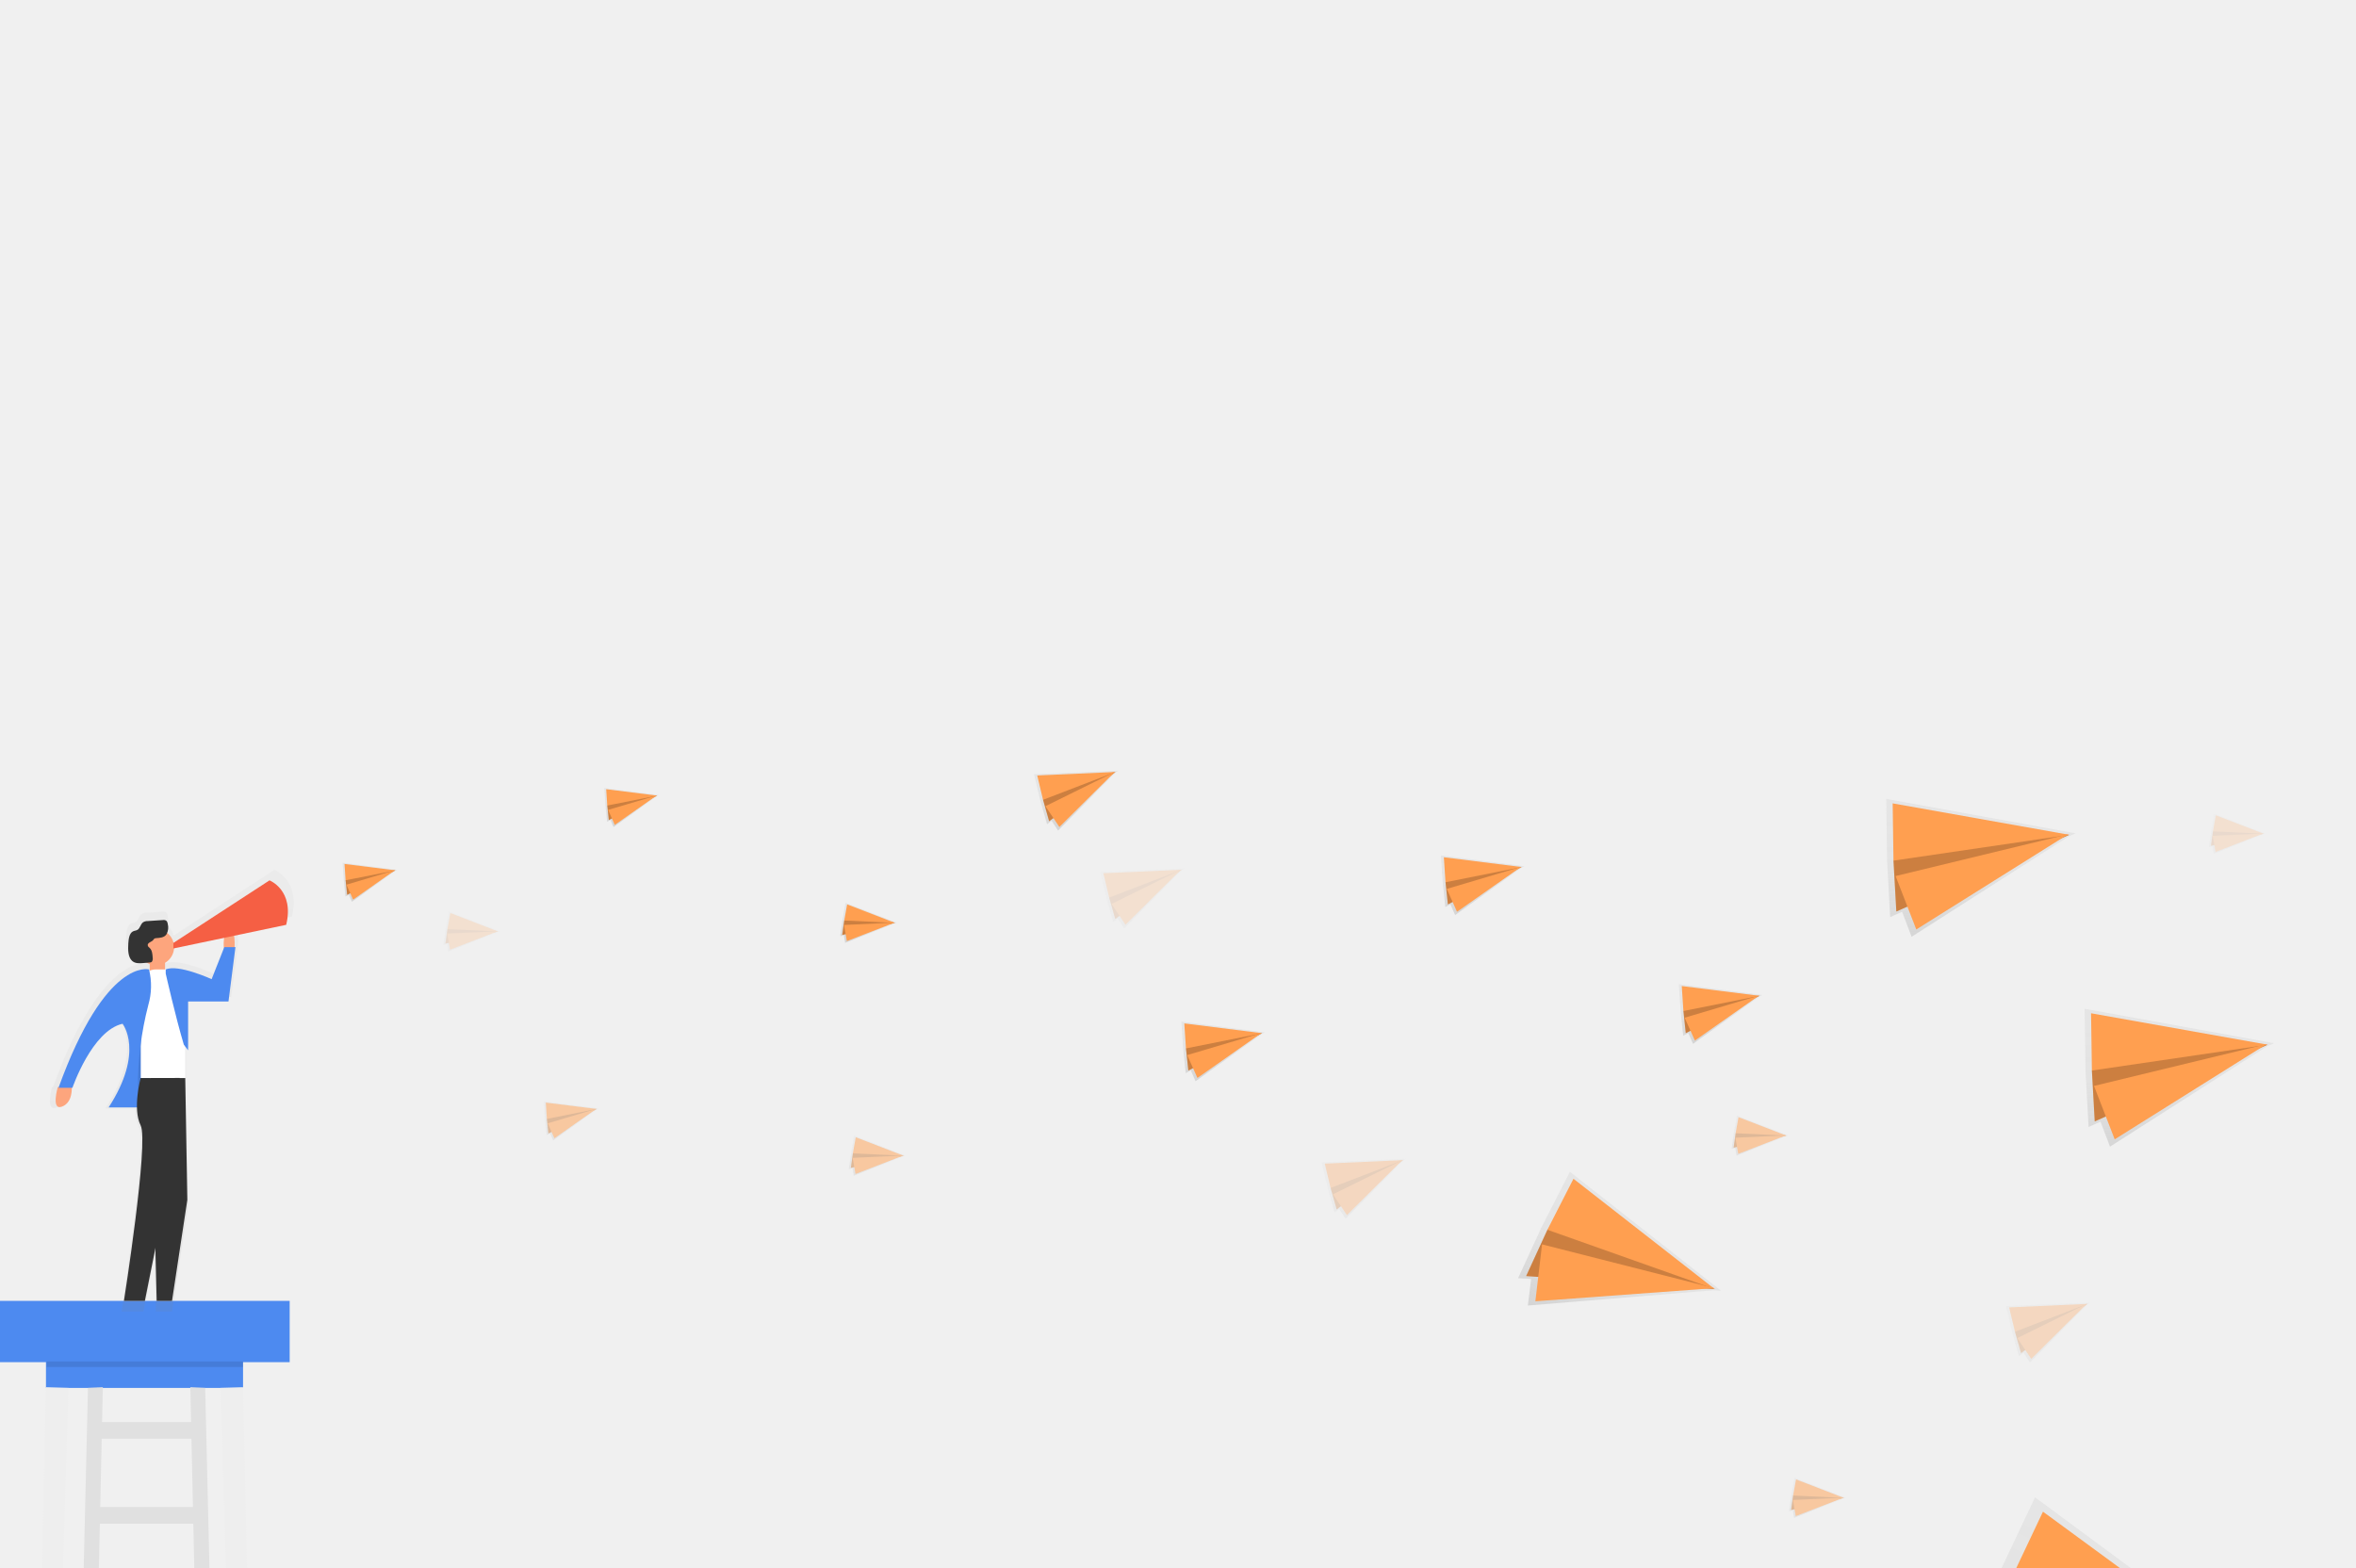
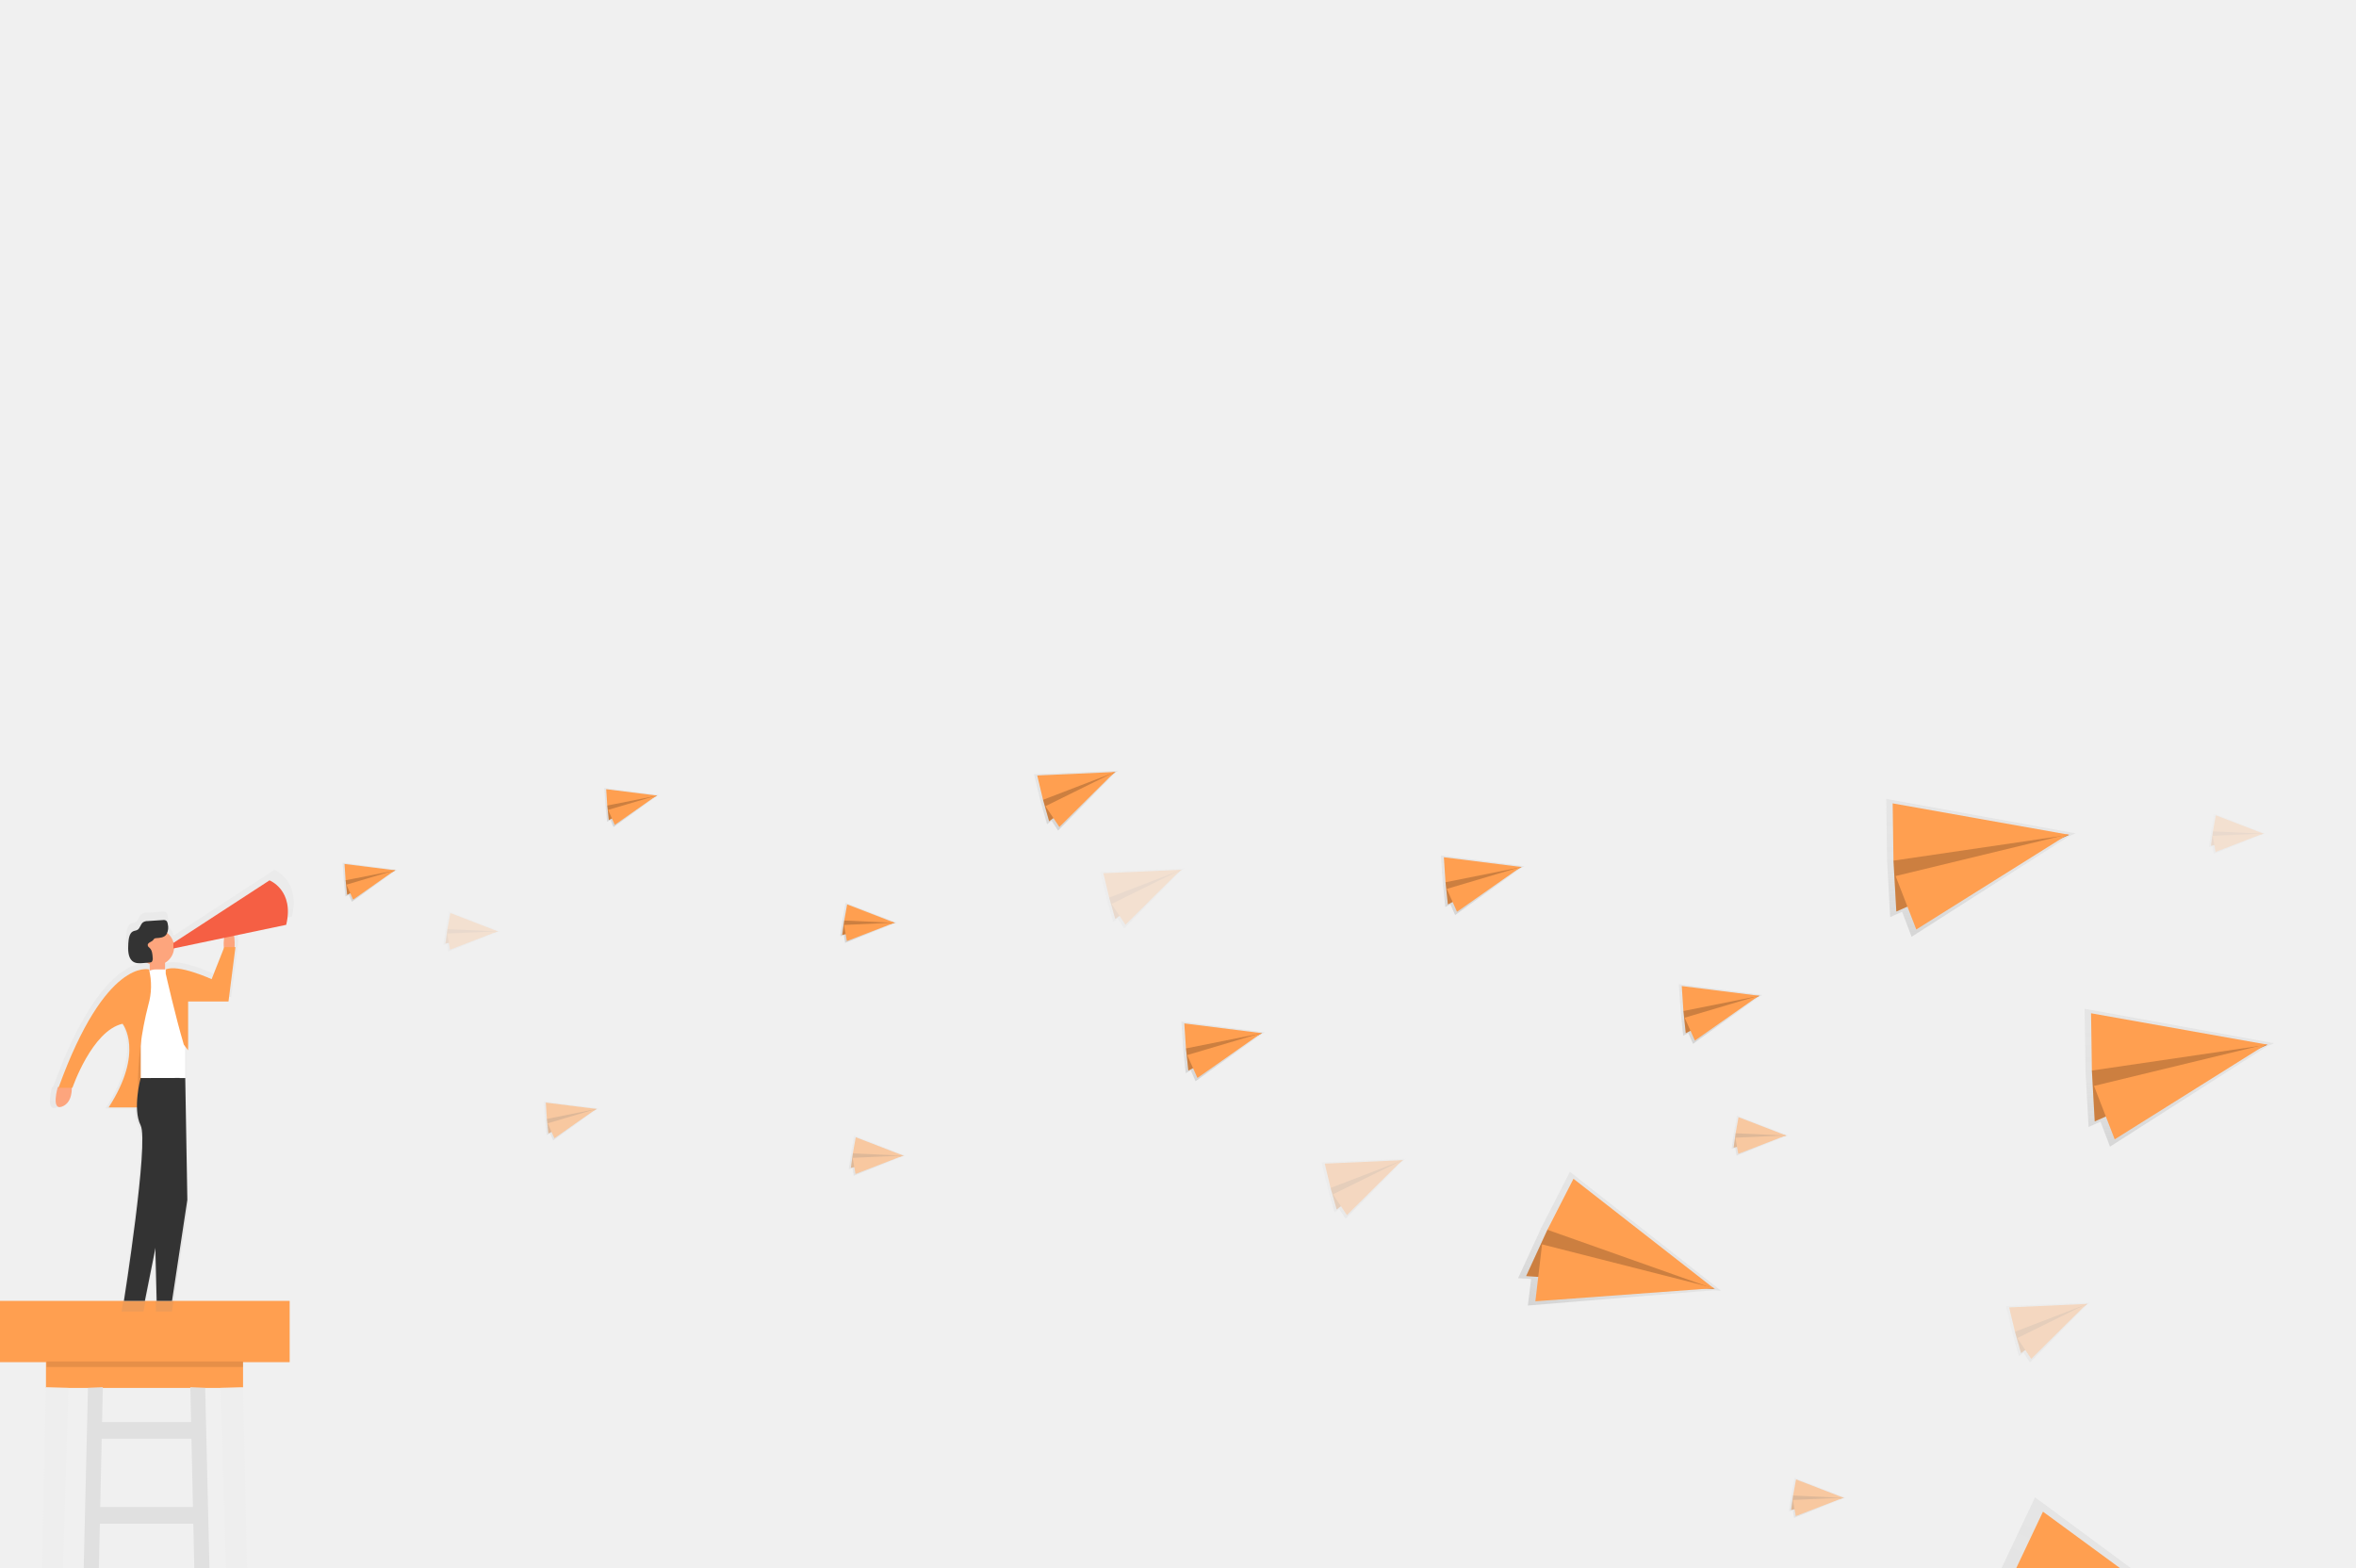
<svg xmlns="http://www.w3.org/2000/svg" xmlns:xlink="http://www.w3.org/1999/xlink" id="c1beeda2-3973-4ae6-86a9-52f16471172f" data-name="Layer 1" width="901.87" height="600" viewBox="0 0 901 10">
  <defs>
    <linearGradient id="cb4c75d7-b8af-4b7c-b93c-0d81a615737d" x1="214.76" y1="345.82" x2="214.76" y2="176.98" gradientUnits="userSpaceOnUse">
      <stop offset="0" stop-color="gray" stop-opacity="0.25" />
      <stop offset="0.54" stop-color="gray" stop-opacity="0.12" />
      <stop offset="1" stop-color="gray" stop-opacity="0.1" />
    </linearGradient>
    <linearGradient id="7dbfc0ad-0edd-4962-ae53-3e10f8076a30" x1="370.41" y1="529.73" x2="370.41" y2="514.61" gradientTransform="translate(-261.96 -454.67) rotate(-3.75)" xlink:href="#cb4c75d7-b8af-4b7c-b93c-0d81a615737d" />
    <linearGradient id="2e677a00-ad84-462f-a755-cc915391eaef" x1="472.13" y1="507.75" x2="472.13" y2="492.63" gradientTransform="translate(-261.96 -454.67) rotate(-3.75)" xlink:href="#cb4c75d7-b8af-4b7c-b93c-0d81a615737d" />
    <linearGradient id="6fc9dfcb-959f-45f5-9e30-981ed1ece4ee" x1="646.14" y1="517.73" x2="646.14" y2="494.63" gradientTransform="translate(-332.83 -332.73) rotate(-13.48)" xlink:href="#cb4c75d7-b8af-4b7c-b93c-0d81a615737d" />
    <linearGradient id="39a84653-3cf1-4134-ab42-bf2b0e824fc4" x1="557.24" y1="563.18" x2="557.24" y2="548.06" gradientTransform="translate(-117.85 -585.68) rotate(10.2)" xlink:href="#cb4c75d7-b8af-4b7c-b93c-0d81a615737d" />
    <linearGradient id="7782327f-ae36-4a9a-b462-151375f444b6" x1="441.24" y1="625.84" x2="441.24" y2="610.73" gradientTransform="translate(-261.96 -454.67) rotate(-3.75)" xlink:href="#cb4c75d7-b8af-4b7c-b93c-0d81a615737d" />
    <linearGradient id="8fce74bc-e786-4184-8196-133889bce917" x1="662.02" y1="559.99" x2="662.02" y2="536.88" gradientTransform="translate(-332.83 -332.73) rotate(-13.48)" xlink:href="#cb4c75d7-b8af-4b7c-b93c-0d81a615737d" />
    <linearGradient id="ec4cef39-2f7d-4633-a76d-8aa6eb49d472" x1="718.48" y1="687.72" x2="718.48" y2="664.62" gradientTransform="translate(-332.83 -332.73) rotate(-13.48)" xlink:href="#cb4c75d7-b8af-4b7c-b93c-0d81a615737d" />
    <linearGradient id="a0c3a354-3d2b-4575-9c71-49ce4224960a" x1="960.18" y1="802.18" x2="960.18" y2="779.08" gradientTransform="translate(-332.83 -332.73) rotate(-13.48)" xlink:href="#cb4c75d7-b8af-4b7c-b93c-0d81a615737d" />
    <linearGradient id="40fab73a-0f13-498f-8851-d851c09f96b3" x1="576.26" y1="650.26" x2="576.26" y2="635.14" gradientTransform="translate(-117.85 -585.68) rotate(10.2)" xlink:href="#cb4c75d7-b8af-4b7c-b93c-0d81a615737d" />
    <linearGradient id="0d812ec4-18d3-4fc9-95b5-b567b3aa17d2" x1="953.34" y1="715.38" x2="953.34" y2="700.26" gradientTransform="translate(-117.85 -585.68) rotate(10.2)" xlink:href="#cb4c75d7-b8af-4b7c-b93c-0d81a615737d" />
    <linearGradient id="c67bcd62-ea1d-4e84-87c1-af7379266e5a" x1="907.15" y1="582.9" x2="907.15" y2="567.79" gradientTransform="translate(-117.85 -585.68) rotate(10.2)" xlink:href="#cb4c75d7-b8af-4b7c-b93c-0d81a615737d" />
    <linearGradient id="7fce4d5f-14d9-4f34-a1c1-b993bca17afd" x1="1066.36" y1="436.94" x2="1066.36" y2="421.82" gradientTransform="translate(-117.85 -585.68) rotate(10.2)" xlink:href="#cb4c75d7-b8af-4b7c-b93c-0d81a615737d" />
    <linearGradient id="fb214ff2-ed96-4be0-880a-75de4a76f8f9" x1="408.47" y1="593.3" x2="408.47" y2="578.18" gradientTransform="translate(-117.85 -585.68) rotate(10.2)" xlink:href="#cb4c75d7-b8af-4b7c-b93c-0d81a615737d" />
    <linearGradient id="4d87164c-caac-4a77-9549-821d8d9bfaaa" x1="795.18" y1="562.41" x2="795.18" y2="539.31" gradientTransform="translate(-261.96 -454.67) rotate(-3.75)" xlink:href="#cb4c75d7-b8af-4b7c-b93c-0d81a615737d" />
    <linearGradient id="468c021b-e5c9-4e7f-8066-86a3295c31c0" x1="818.98" y1="744.95" x2="818.98" y2="692.09" gradientTransform="translate(218.15 -819.06) rotate(27.07)" xlink:href="#cb4c75d7-b8af-4b7c-b93c-0d81a615737d" />
    <linearGradient id="2bba3003-1a7c-40bc-8007-601995116a1b" x1="1009.63" y1="941.57" x2="1009.63" y2="831.19" gradientTransform="matrix(0.9, 0.43, -0.43, 0.9, 289.5, -873.01)" xlink:href="#cb4c75d7-b8af-4b7c-b93c-0d81a615737d" />
    <linearGradient id="7d984b9b-79bf-4ccd-9c01-273bb4695a47" x1="983.97" y1="578.48" x2="983.97" y2="525.62" gradientTransform="matrix(1, -0.01, 0.01, 1, -233.9, -501.24)" xlink:href="#cb4c75d7-b8af-4b7c-b93c-0d81a615737d" />
    <linearGradient id="fce4593a-d20b-4d6c-94f1-f929bcf1e06a" x1="1058.69" y1="659.83" x2="1058.69" y2="606.97" gradientTransform="matrix(1, -0.01, 0.01, 1, -233.9, -501.24)" xlink:href="#cb4c75d7-b8af-4b7c-b93c-0d81a615737d" />
    <linearGradient id="e7fad314-c36a-43e5-85d6-709074a63ec6" x1="691.97" y1="619.33" x2="691.97" y2="596.23" gradientTransform="translate(-261.96 -454.67) rotate(-3.75)" xlink:href="#cb4c75d7-b8af-4b7c-b93c-0d81a615737d" />
    <linearGradient id="40600300-78d0-490f-be9f-5cfbcdd9ea47" x1="882.74" y1="617.51" x2="882.74" y2="594.41" gradientTransform="translate(-261.96 -454.67) rotate(-3.75)" xlink:href="#cb4c75d7-b8af-4b7c-b93c-0d81a615737d" />
  </defs>
-   <rect x="17.58" y="224.67" width="75.37" height="11.45" fill="#4d8af0" />
+   <rect x="17.58" y="224.67" width="75.37" height="11.45" fill="#ff9f50" />
  <polygon points="17.58 235.85 9.05 622 14.38 622 26.19 236.12 17.58 235.85" fill="#eee" />
  <polygon points="92.94 235.85 101.46 622 96.14 622 84.33 236.12 92.94 235.85" fill="#eee" />
  <polygon points="33.64 236.12 24.5 622 30.89 622 39.33 235.85 33.64 236.12" fill="#e0e0e0" />
  <polygon points="78.47 236.12 87.62 622 81.22 622 72.79 235.85 78.47 236.12" fill="#e0e0e0" />
  <rect x="31.96" y="575.13" width="48.47" height="5.86" fill="#e0e0e0" />
  <rect x="30.36" y="542.64" width="52.2" height="5.86" fill="#e0e0e0" />
  <rect x="31.96" y="510.68" width="50.6" height="5.86" fill="#e0e0e0" />
  <rect x="31.96" y="478.19" width="48.47" height="5.86" fill="#e0e0e0" />
  <rect x="31.96" y="444.64" width="48.47" height="5.33" fill="#e0e0e0" />
  <rect x="33.56" y="412.68" width="46.87" height="6.39" fill="#e0e0e0" />
  <rect x="33.56" y="380.72" width="45.27" height="4.26" fill="#e0e0e0" />
  <rect x="35.15" y="346.64" width="39.95" height="6.92" fill="#e0e0e0" />
  <rect x="35.15" y="314.68" width="41.54" height="5.86" fill="#e0e0e0" />
  <rect x="35.15" y="281.66" width="41.54" height="6.39" fill="#e0e0e0" />
  <rect x="37.28" y="249.17" width="37.82" height="6.39" fill="#e0e0e0" />
-   <rect y="202.83" width="110.78" height="23.44" fill="#4d8af0" />
+   <rect y="202.83" width="110.78" height="23.44" fill="#ff9f50" />
  <g opacity="0.5">
    <path d="M254,177,215.47,202.1a7.26,7.26,0,0,0-2.5-3.94,6.37,6.37,0,0,0,.21-3.78,2.37,2.37,0,0,0-.41-1,1.69,1.69,0,0,0-1.51-.42l-6.12.4a3.21,3.21,0,0,0-2,.58c-.86.72-1.12,2.23-2,2.87-.59.42-1.34.38-2,.71-1.41.75-1.72,3-1.83,4.83-.15,2.5-.14,5.44,1.49,7,1.19,1.11,2.84,1,4.34.92l1.51-.12a7.22,7.22,0,0,0,1.2.57v2.13h-.28s-17.27-5-36.24,47.24H169s-2.8,9.5,1.68,7.83c3.9-1.46,4-6.33,3.93-7.55h.26s7.83-22.92,20.13-25.72c0,0,8.95,11.18-5.59,33.54h11.38a17.37,17.37,0,0,0,1.48,7.27c3.35,6.71-6.71,70.44-6.71,70.44h8.39l4.22-21.12.53,21.12h6.15L221,305.29l-.84-48.92V243.7l1.12,1.49V225.62h16.21l2.8-21.8H240a26.38,26.38,0,0,0-.19-4.56l20.9-4.39C264,180.9,254,177,254,177Zm-18.3,27.16-4.9,12.53s-13.42-6.15-18.45-3.91h-.28v-2.66a7.26,7.26,0,0,0,3.61-5.78l20.15-4.23A12.77,12.77,0,0,0,235.69,204.15Z" transform="translate(-149.07 -139)" fill="url(#cb4c75d7-b8af-4b7c-b93c-0d81a615737d)" />
  </g>
  <path d="M238.75,207.37s.64-9.24-2.24-7.21-1.64,7.78-1.64,7.78Z" transform="translate(-149.07 -139)" fill="#fda57d" />
  <path d="M171.17,260.07s-2.66,9.05,1.6,7.46,3.73-7.46,3.73-7.46Z" transform="translate(-149.07 -139)" fill="#fda57d" />
  <rect x="57.26" y="72.6" width="5.86" height="5.33" fill="#fda57d" />
-   <rect x="52.46" y="101.9" width="4.79" height="23.97" fill="#4d8af0" />
+   <rect x="52.46" y="101.9" width="4.79" height="23.97" fill="#ff9f50" />
  <rect x="52.46" y="101.9" width="4.79" height="23.97" opacity="0.1" />
  <path d="M59.54,76.07h5.54a5.75,5.75,0,0,1,5.75,5.75v35.79a0,0,0,0,1,0,0h-17a0,0,0,0,1,0,0V81.82A5.75,5.75,0,0,1,59.54,76.07Z" fill="#fff" />
  <circle cx="59.65" cy="67.54" r="6.92" fill="#fda57d" />
-   <path d="M206.06,215.07s-16.51-4.79-34.62,45.27h5.33s7.46-21.84,19.17-24.5c0,0,8.52,10.65-5.33,32h11.19v-7.14a124.62,124.62,0,0,1,4-32.08A26,26,0,0,0,206.06,215.07Z" transform="translate(-149.07 -139)" fill="#4d8af0" />
-   <path d="M212.45,215.07v1.6s3.73,16.51,6.92,27.16L221,246V227.32h15.45l2.66-20.77h-4.26L230,218.79S217.24,212.93,212.45,215.07Z" transform="translate(-149.07 -139)" fill="#4d8af0" />
+   <path d="M206.06,215.07s-16.51-4.79-34.62,45.27h5.33s7.46-21.84,19.17-24.5c0,0,8.52,10.65-5.33,32h11.19v-7.14a124.62,124.62,0,0,1,4-32.08A26,26,0,0,0,206.06,215.07Z" transform="translate(-149.07 -139)" fill="#ff9f50" />
+   <path d="M212.45,215.07v1.6s3.73,16.51,6.92,27.16L221,246V227.32h15.45l2.66-20.77h-4.26L230,218.79S217.24,212.93,212.45,215.07Z" transform="translate(-149.07 -139)" fill="#ff9f50" />
  <path d="M202.86,256.61s-3.2,11.72,0,18.11-6.39,67.11-6.39,67.11h8l11.45-57.26,1.86-28Z" transform="translate(-149.07 -139)" fill="#333" />
  <polygon points="70.84 117.61 71.64 164.21 65.78 202.83 59.92 202.83 57.79 117.61 70.84 117.61" fill="#333" />
  <path d="M207.59,203.9a2.76,2.76,0,0,1,.52-.62,1.31,1.31,0,0,1,.66-.18c1.45-.12,3.12-.15,4-1.52a5.5,5.5,0,0,0,.44-4,2.25,2.25,0,0,0-.39-1,1.61,1.61,0,0,0-1.44-.4l-5.83.38a3.06,3.06,0,0,0-1.87.55c-.82.69-1.06,2.12-1.92,2.74-.57.4-1.28.36-1.88.68-1.34.71-1.63,2.83-1.74,4.6-.14,2.38-.14,5.18,1.42,6.63,1.13,1.06,2.7,1,4.13.88l2.66-.22a1.23,1.23,0,0,0,.75-.23,2,2,0,0,0,.36-1.59c-.07-1.34-.21-2.86-1.09-3.68a3.45,3.45,0,0,1-.57-.54C204.85,204.9,207.09,204.56,207.59,203.9Z" transform="translate(-149.07 -139)" fill="#333" />
  <path d="M252.13,181s9.59,3.73,6.39,17l-43.14,9.05v-2.13Z" transform="translate(-149.07 -139)" fill="#f55f44" />
  <rect x="17.84" y="226" width="75.1" height="2.13" opacity="0.1" />
  <rect x="30.09" y="376.2" width="5.86" height="1.07" opacity="0.1" />
  <rect x="75.9" y="376.2" width="5.86" height="1.07" opacity="0.1" />
  <rect x="17.58" y="367.41" width="75.1" height="9.05" fill="#eee" />
  <polygon points="151.15 38.35 151.9 37.97 151.72 37.95 151.78 37.91 151.67 37.94 131.03 35.27 131.47 42.1 132.12 48.16 133.39 47.51 134.57 50.19 151.15 38.35" fill="url(#7dbfc0ad-0edd-4962-ae53-3e10f8076a30)" />
  <polygon points="132.16 41.97 132.76 47.52 151.21 38.17 135.19 38.52 132.16 41.97" fill="#ff9f50" />
  <polygon points="132.16 41.97 132.76 47.52 151.21 38.17 135.19 38.52 132.16 41.97" opacity="0.2" />
  <polygon points="131.75 35.72 151.21 38.17 132.16 41.97 131.75 35.72" fill="#ff9f50" />
  <polygon points="135.04 49.36 151.1 38.11 132.48 43.65 135.04 49.36" fill="#ff9f50" />
  <polygon points="251.22 9.76 251.97 9.38 251.79 9.35 251.85 9.31 251.74 9.35 231.09 6.68 231.54 13.51 232.19 19.57 233.46 18.92 234.64 21.6 251.22 9.76" fill="url(#2e677a00-ad84-462f-a755-cc915391eaef)" />
  <polygon points="232.23 13.38 232.83 18.93 251.28 9.58 235.26 9.93 232.23 13.38" fill="#ff9f50" />
  <polygon points="232.23 13.38 232.83 18.93 251.28 9.58 235.26 9.93 232.23 13.38" opacity="0.2" />
  <polygon points="231.82 7.13 251.28 9.58 232.23 13.38 231.82 7.13" fill="#ff9f50" />
  <polygon points="235.11 20.77 251.17 9.52 232.55 15.05 235.11 20.77" fill="#ff9f50" />
  <polygon points="426.55 0.84 427.58 0.07 427.31 0.08 427.38 0 427.23 0.08 395.44 1.39 397.88 11.57 400.42 20.52 402.17 19.21 404.63 22.94 426.55 0.84" fill="url(#6fc9dfcb-959f-45f5-9e30-981ed1ece4ee)" />
  <polygon points="398.89 11.19 401.22 19.39 426.6 0.54 402.56 5.21 398.89 11.19" fill="#ff9f50" />
  <polygon points="398.89 11.19 401.22 19.39 426.6 0.54 402.56 5.21 398.89 11.19" opacity="0.2" />
  <polygon points="396.66 1.88 426.6 0.54 398.89 11.19 396.66 1.88" fill="#ff9f50" />
  <polygon points="405.13 21.58 426.42 0.48 399.8 13.63 405.13 21.58" fill="#ff9f50" />
  <polygon points="342.16 58.41 342.98 58.22 342.81 58.16 342.88 58.13 342.76 58.13 323.37 50.57 322.16 57.31 321.33 63.34 322.72 63.02 323.21 65.9 342.16 58.41" fill="url(#39a84653-3cf1-4134-ab42-bf2b0e824fc4)" />
  <polygon points="322.86 57.35 322.1 62.87 342.26 58.25 326.63 54.73 322.86 57.35" fill="#ff9f50" />
  <polygon points="322.86 57.35 322.1 62.87 342.26 58.25 326.63 54.73 322.86 57.35" opacity="0.2" />
  <polygon points="323.97 51.18 342.26 58.25 322.86 57.35 323.97 51.18" fill="#ff9f50" />
  <polygon points="323.87 65.21 342.17 58.16 322.76 59.05 323.87 65.21" fill="#ff9f50" />
  <g opacity="0.5">
    <polygon points="228.13 129.63 228.87 129.24 228.7 129.22 228.75 129.18 228.64 129.21 208 126.54 208.45 133.38 209.1 139.43 210.37 138.78 211.54 141.46 228.13 129.63" fill="url(#7782327f-ae36-4a9a-b462-151375f444b6)" />
    <polygon points="209.14 133.25 209.74 138.79 228.19 129.44 212.17 129.79 209.14 133.25" fill="#ff9f50" />
    <polygon points="209.14 133.25 209.74 138.79 228.19 129.44 212.17 129.79 209.14 133.25" opacity="0.2" />
    <polygon points="208.73 126.99 228.19 129.44 209.14 133.25 208.73 126.99" fill="#ff9f50" />
    <polygon points="212.02 140.63 228.08 129.38 209.46 134.92 212.02 140.63" fill="#ff9f50" />
  </g>
  <g opacity="0.2">
    <polygon points="451.84 38.23 452.87 37.45 452.6 37.46 452.68 37.39 452.52 37.47 420.74 38.77 423.18 48.95 425.71 57.91 427.46 56.6 429.93 60.33 451.84 38.23" fill="url(#8fce74bc-e786-4184-8196-133889bce917)" />
    <polygon points="424.18 48.58 426.51 56.77 451.89 37.93 427.85 42.6 424.18 48.58" fill="#ff9f50" />
    <polygon points="424.18 48.58 426.51 56.77 451.89 37.93 427.85 42.6 424.18 48.58" opacity="0.2" />
    <polygon points="421.95 39.27 451.89 37.93 424.18 48.58 421.95 39.27" fill="#ff9f50" />
    <polygon points="430.42 58.97 451.71 37.87 425.09 51.02 430.42 58.97" fill="#ff9f50" />
  </g>
  <g opacity="0.3">
    <polygon points="536.52 149.29 537.54 148.52 537.27 148.53 537.35 148.45 537.19 148.53 505.41 149.84 507.85 160.02 510.39 168.98 512.13 167.66 514.6 171.4 536.52 149.29" fill="url(#ec4cef39-2f7d-4633-a76d-8aa6eb49d472)" />
    <polygon points="508.85 159.64 511.18 167.84 536.57 148.99 512.52 153.66 508.85 159.64" fill="#ff9f50" />
    <polygon points="508.85 159.64 511.18 167.84 536.57 148.99 512.52 153.66 508.85 159.64" opacity="0.2" />
    <polygon points="506.62 150.33 536.57 148.99 508.85 159.64 506.62 150.33" fill="#ff9f50" />
    <polygon points="515.09 170.03 536.38 148.94 509.76 162.08 515.09 170.03" fill="#ff9f50" />
  </g>
  <g opacity="0.3">
    <polygon points="798.23 204.28 799.26 203.5 798.99 203.51 799.07 203.44 798.91 203.51 767.13 204.82 769.57 215 772.1 223.96 773.85 222.65 776.31 226.38 798.23 204.28" fill="url(#a0c3a354-3d2b-4575-9c71-49ce4224960a)" />
    <polygon points="770.57 214.63 772.9 222.82 798.28 203.97 774.24 208.64 770.57 214.63" fill="#ff9f50" />
    <polygon points="770.57 214.63 772.9 222.82 798.28 203.97 774.24 208.64 770.57 214.63" opacity="0.2" />
    <polygon points="768.34 205.32 798.28 203.97 770.57 214.63 768.34 205.32" fill="#ff9f50" />
    <polygon points="776.81 225.02 798.1 203.92 771.48 217.06 776.81 225.02" fill="#ff9f50" />
  </g>
  <g opacity="0.5">
    <polygon points="345.46 147.49 346.28 147.29 346.11 147.23 346.18 147.2 346.06 147.21 326.67 139.64 325.46 146.38 324.63 152.42 326.01 152.09 326.51 154.97 345.46 147.49" fill="url(#40fab73a-0f13-498f-8851-d851c09f96b3)" />
    <polygon points="326.16 146.42 325.4 151.94 345.56 147.32 329.93 143.8 326.16 146.42" fill="#ff9f50" />
    <polygon points="326.16 146.42 325.4 151.94 345.56 147.32 329.93 143.8 326.16 146.42" opacity="0.2" />
    <polygon points="327.27 140.25 345.56 147.32 326.16 146.42 327.27 140.25" fill="#ff9f50" />
    <polygon points="327.17 154.29 345.47 147.24 326.06 148.12 327.17 154.29" fill="#ff9f50" />
  </g>
  <g opacity="0.5">
    <polygon points="705.04 278.34 705.86 278.15 705.7 278.08 705.76 278.06 705.64 278.06 686.26 270.5 685.04 277.24 684.21 283.27 685.6 282.94 686.1 285.83 705.04 278.34" fill="url(#0d812ec4-18d3-4fc9-95b5-b567b3aa17d2)" />
    <polygon points="685.74 277.28 684.99 282.8 705.15 278.18 689.51 274.66 685.74 277.28" fill="#ff9f50" />
    <polygon points="685.74 277.28 684.99 282.8 705.15 278.18 689.51 274.66 685.74 277.28" opacity="0.2" />
    <polygon points="686.85 271.11 705.15 278.18 685.74 277.28 686.85 271.11" fill="#ff9f50" />
    <polygon points="686.75 285.14 705.05 278.09 685.65 278.98 686.75 285.14" fill="#ff9f50" />
  </g>
  <g opacity="0.5">
    <polygon points="683.05 139.79 683.87 139.59 683.7 139.53 683.77 139.5 683.65 139.51 664.26 131.94 663.05 138.68 662.22 144.72 663.61 144.39 664.11 147.27 683.05 139.79" fill="url(#c67bcd62-ea1d-4e84-87c1-af7379266e5a)" />
    <polygon points="663.75 138.72 662.99 144.24 683.16 139.62 667.52 136.1 663.75 138.72" fill="#ff9f50" />
    <polygon points="663.75 138.72 662.99 144.24 683.16 139.62 667.52 136.1 663.75 138.72" opacity="0.2" />
    <polygon points="664.86 132.56 683.16 139.62 663.75 138.72 664.86 132.56" fill="#ff9f50" />
    <polygon points="664.76 146.59 683.06 139.54 663.65 140.42 664.76 146.59" fill="#ff9f50" />
  </g>
  <g opacity="0.2">
    <polygon points="865.59 24.32 866.41 24.13 866.25 24.07 866.31 24.04 866.19 24.05 846.8 16.48 845.59 23.22 844.76 29.26 846.15 28.93 846.65 31.81 865.59 24.32" fill="url(#7fce4d5f-14d9-4f34-a1c1-b993bca17afd)" />
    <polygon points="846.29 23.26 845.53 28.78 865.7 24.16 850.06 20.64 846.29 23.26" fill="#ff9f50" />
    <polygon points="846.29 23.26 845.53 28.78 865.7 24.16 850.06 20.64 846.29 23.26" opacity="0.2" />
    <polygon points="847.4 17.09 865.7 24.16 846.29 23.26 847.4 17.09" fill="#ff9f50" />
    <polygon points="847.3 31.13 865.6 24.07 846.2 24.96 847.3 31.13" fill="#ff9f50" />
  </g>
  <g opacity="0.2">
    <polygon points="190.41 61.71 191.23 61.52 191.06 61.45 191.13 61.43 191.01 61.43 171.62 53.87 170.41 60.61 169.57 66.64 170.97 66.31 171.46 69.2 190.41 61.71" fill="url(#fb214ff2-ed96-4be0-880a-75de4a76f8f9)" />
    <polygon points="171.11 60.65 170.35 66.17 190.51 61.55 174.88 58.03 171.11 60.65" fill="#ff9f50" />
    <polygon points="171.11 60.65 170.35 66.17 190.51 61.55 174.88 58.03 171.11 60.65" opacity="0.2" />
    <polygon points="172.22 54.48 190.51 61.55 171.11 60.65 172.22 54.48" fill="#ff9f50" />
    <polygon points="172.12 68.51 190.42 61.46 171.01 62.35 172.12 68.51" fill="#ff9f50" />
  </g>
  <polygon points="581.82 37.19 582.96 36.6 582.69 36.56 582.78 36.5 582.61 36.55 551.06 32.47 551.75 42.92 552.74 52.18 554.68 51.17 556.48 55.27 581.82 37.19" fill="url(#4d87164c-caac-4a77-9549-821d8d9bfaaa)" />
  <polygon points="552.8 42.72 553.71 51.19 581.91 36.9 557.43 37.44 552.8 42.72" fill="#ff9f50" />
  <polygon points="552.8 42.72 553.71 51.19 581.91 36.9 557.43 37.44 552.8 42.72" opacity="0.2" />
  <polygon points="552.17 33.16 581.91 36.9 552.8 42.72 552.17 33.16" fill="#ff9f50" />
  <polygon points="557.2 54.01 581.75 36.81 553.29 45.27 557.2 54.01" fill="#ff9f50" />
  <polygon points="655.27 198.78 658.21 198.96 657.72 198.58 657.97 198.56 657.57 198.46 600.37 153.47 589.47 174.79 580.56 194.15 585.55 194.45 584.29 204.61 655.27 198.78" fill="url(#468c021b-e5c9-4e7f-8066-86a3295c31c0)" />
  <polygon points="591.77 175.63 583.64 193.34 655.8 198.33 607.06 170.69 591.77 175.63" fill="#ff9f50" />
  <polygon points="591.77 175.63 583.64 193.34 655.8 198.33 607.06 170.69 591.77 175.63" opacity="0.2" />
  <polygon points="601.74 156.13 655.8 198.33 591.77 175.63 601.74 156.13" fill="#ff9f50" />
  <polygon points="587.17 202.98 655.57 197.96 589.73 181.22 587.17 202.98" fill="#ff9f50" />
  <polygon points="895.72 369.08 901.87 369.28 900.83 368.51 901.33 368.45 900.5 368.27 778.26 277.98 756.86 323.18 739.49 364.14 749.91 364.47 747.93 385.74 895.72 369.08" fill="url(#2bba3003-1a7c-40bc-8007-601995116a1b)" />
  <polygon points="761.72 324.79 745.86 362.27 896.8 368.12 793.31 313.5 761.72 324.79" fill="#ff9f50" />
  <polygon points="761.72 324.79 745.86 362.27 896.8 368.12 793.31 313.5 761.72 324.79" opacity="0.2" />
  <polygon points="781.29 283.45 896.8 368.12 761.72 324.79 781.29 283.45" fill="#ff9f50" />
  <polygon points="753.85 382.16 896.29 367.35 757.82 336.59 753.85 382.16" fill="#ff9f50" />
  <polygon points="791.07 25.22 793.75 24 793.14 23.89 793.35 23.76 792.95 23.86 721.35 10.84 721.69 34.79 722.86 56.06 727.41 54 731.05 63.57 791.07 25.22" fill="url(#7d984b9b-79bf-4ccd-9c01-273bb4695a47)" />
  <polygon points="724.12 34.45 725.21 53.91 791.33 24.57 735.32 22.93 724.12 34.45" fill="#ff9f50" />
  <polygon points="724.12 34.45 725.21 53.91 791.33 24.57 735.32 22.93 724.12 34.45" opacity="0.2" />
  <polygon points="723.81 12.55 791.33 24.57 724.12 34.45 723.81 12.55" fill="#ff9f50" />
  <polygon points="732.84 60.78 790.95 24.35 724.93 40.35 732.84 60.78" fill="#ff9f50" />
  <polygon points="866.94 105.49 869.63 104.28 869.02 104.17 869.22 104.03 868.83 104.13 797.23 91.11 797.57 115.06 798.74 136.33 803.29 134.28 806.93 143.84 866.94 105.49" fill="url(#fce4593a-d20b-4d6c-94f1-f929bcf1e06a)" />
  <polygon points="800 114.73 801.08 134.19 867.2 104.85 811.19 103.21 800 114.73" fill="#ff9f50" />
  <polygon points="800 114.73 801.08 134.19 867.2 104.85 811.19 103.21 800 114.73" opacity="0.2" />
  <polygon points="799.68 92.83 867.2 104.85 800 114.73 799.68 92.83" fill="#ff9f50" />
  <polygon points="808.72 141.05 866.82 104.63 800.81 120.62 808.72 141.05" fill="#ff9f50" />
  <polygon points="482.55 100.73 483.7 100.14 483.43 100.11 483.51 100.05 483.34 100.1 451.8 96.02 452.49 106.46 453.47 115.72 455.41 114.72 457.21 118.82 482.55 100.73" fill="url(#e7fad314-c36a-43e5-85d6-709074a63ec6)" />
  <polygon points="453.54 106.27 454.45 114.73 482.65 100.45 458.17 100.99 453.54 106.27" fill="#ff9f50" />
  <polygon points="453.54 106.27 454.45 114.73 482.65 100.45 458.17 100.99 453.54 106.27" opacity="0.2" />
  <polygon points="452.91 96.71 482.65 100.45 453.54 106.27 452.91 96.71" fill="#ff9f50" />
  <polygon points="457.93 117.56 482.48 100.36 454.02 108.82 457.93 117.56" fill="#ff9f50" />
  <polygon points="672.79 86.44 673.93 85.85 673.67 85.81 673.75 85.75 673.58 85.8 642.04 81.72 642.72 92.17 643.71 101.43 645.65 100.43 647.45 104.52 672.79 86.44" fill="url(#40600300-78d0-490f-be9f-5cfbcdd9ea47)" />
  <polygon points="643.78 91.97 644.69 100.44 672.89 86.15 648.41 86.69 643.78 91.97" fill="#ff9f50" />
  <polygon points="643.78 91.97 644.69 100.44 672.89 86.15 648.41 86.69 643.78 91.97" opacity="0.2" />
  <polygon points="643.15 82.42 672.89 86.15 643.78 91.97 643.15 82.42" fill="#ff9f50" />
  <polygon points="648.17 103.26 672.72 86.06 644.26 94.53 648.17 103.26" fill="#ff9f50" />
</svg>
